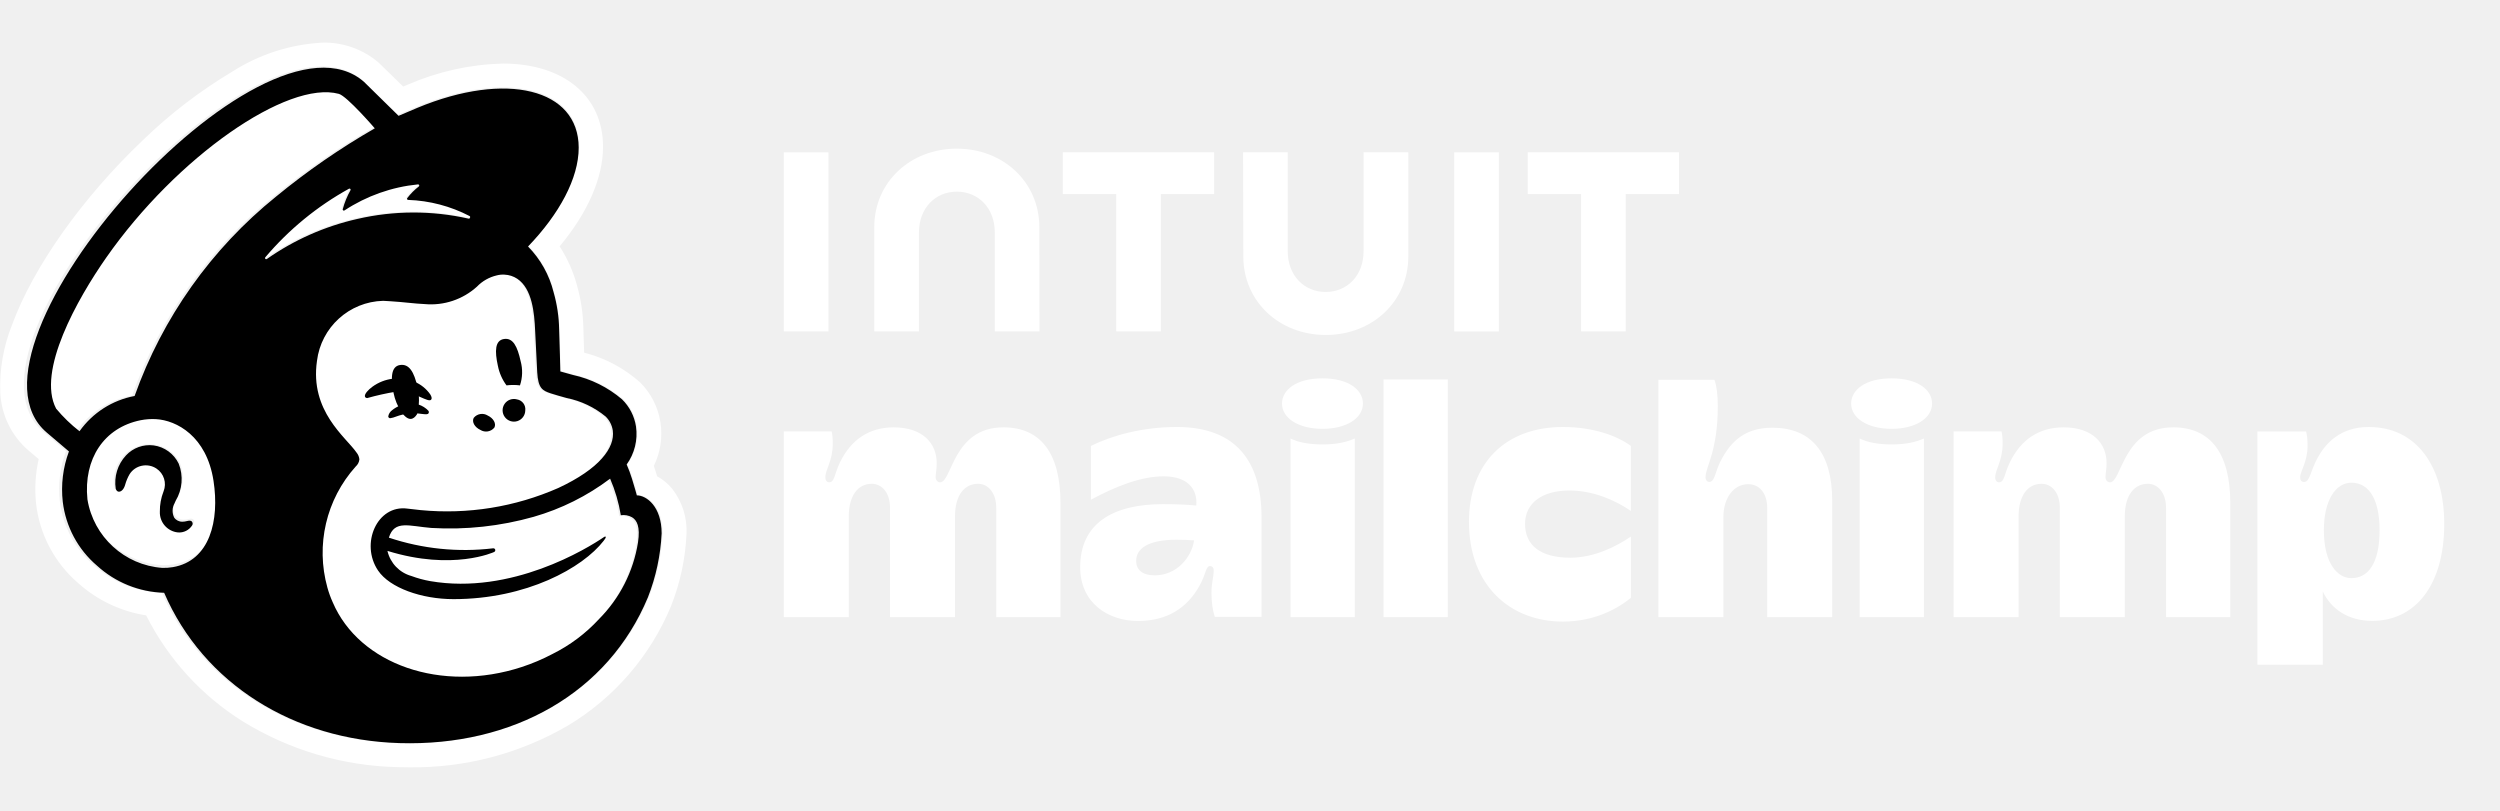
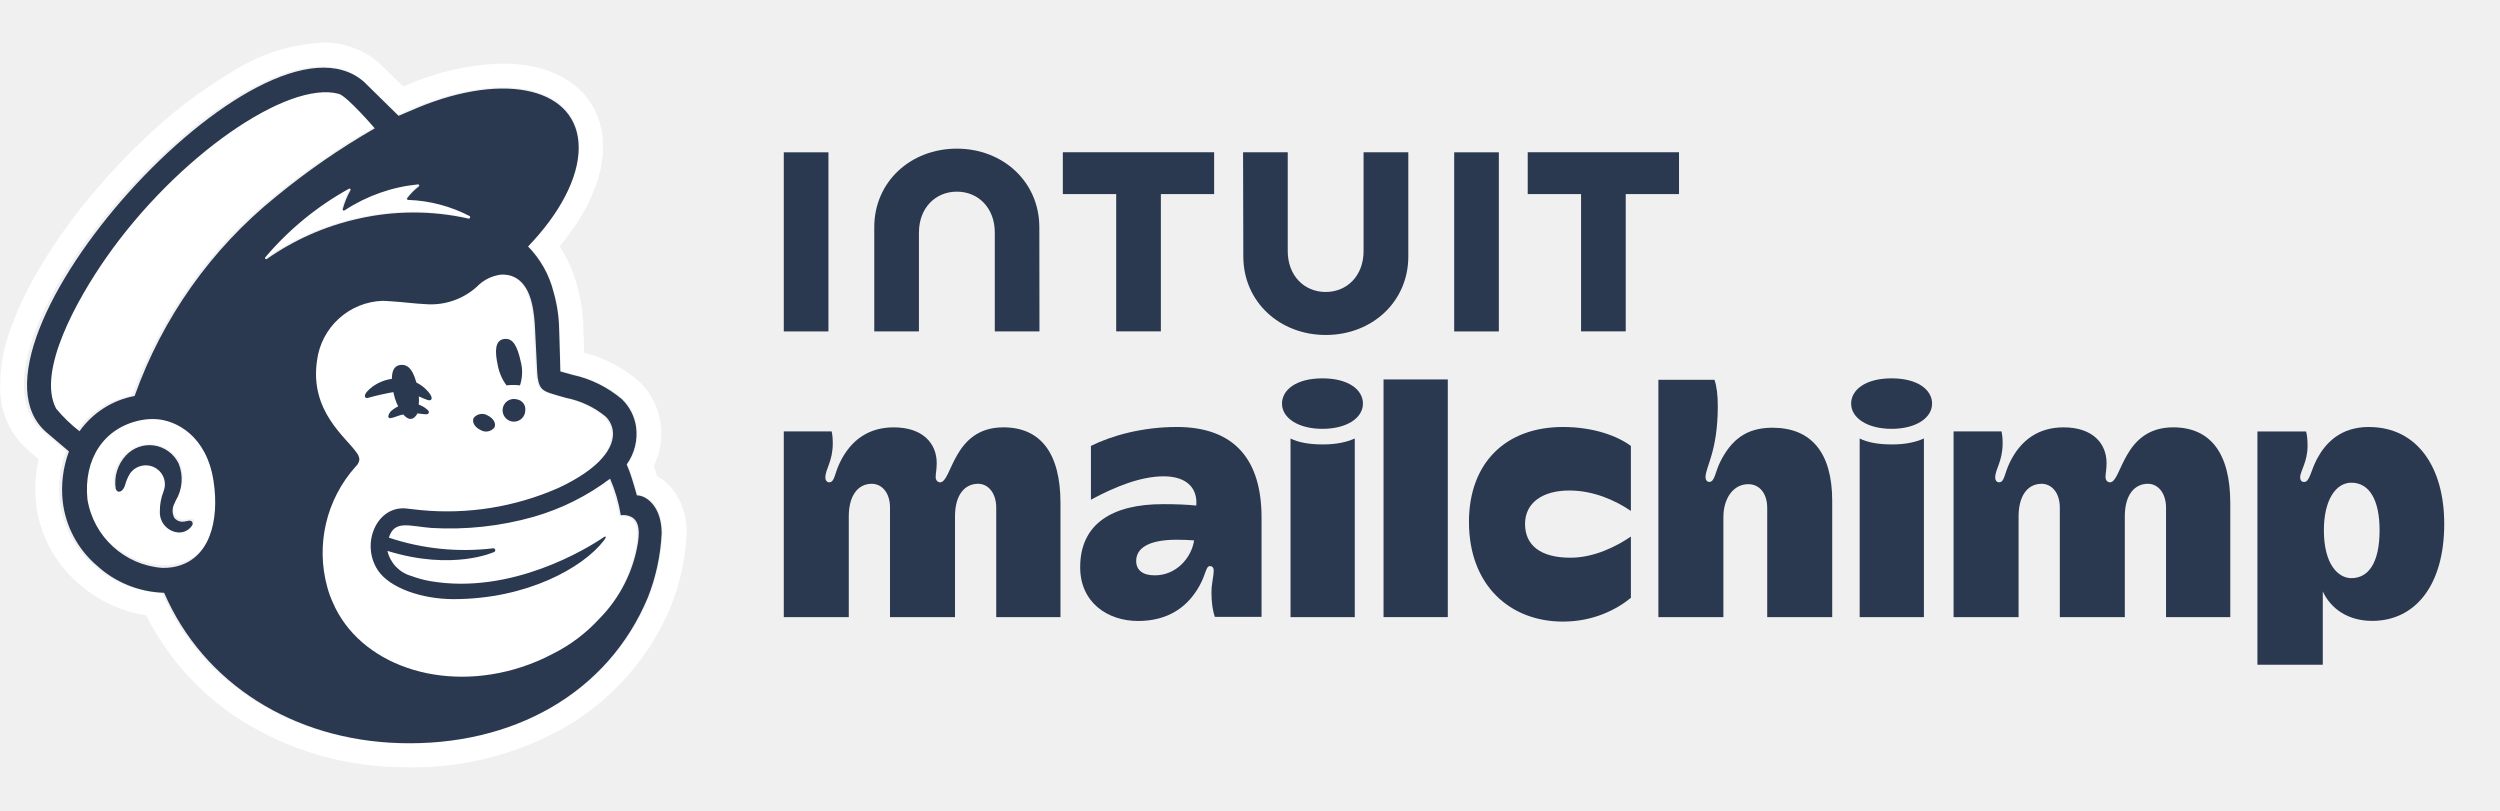
<svg xmlns="http://www.w3.org/2000/svg" class="brandLogo brandLogo--lockup--animated" aria-label="Mailchimp" width="185" height="60" viewBox="0 0 185 60" role="img">
  <g class="brandLogo__freddie">
-     <g class="brandLogo__freddie-outline">
+     <g class="brandLogo__freddie-outline" fill="#2a3850">
      <path d="M11.546,30.98a5.044,5.044,0,0,0-1.182.08,4.96,4.96,0,0,0-4.093,5.766c.283,2.672,3.132,4.926,5.77,4.993a4.428,4.428,0,0,0,.809-.054c2.854-.462,3.601-3.403,3.131-6.292C15.448,32.212,13.124,31.062,11.546,30.98Zm2.797,7.728a1.197,1.197,0,0,1-1.113.526A1.5,1.5,0,0,1,11.847,37.72a3.699,3.699,0,0,1,.287-1.478,1.342,1.342,0,0,0-.551-1.663,1.555,1.555,0,0,0-1.135-.201,1.459,1.459,0,0,0-.929.609,3.146,3.146,0,0,0-.34.76c-.015.047-.028.083-.037.107-.129.33-.336.426-.475.408a.272.272,0,0,1-.215-.201,2.799,2.799,0,0,1,.79-2.44,2.559,2.559,0,0,1,2.127-.728,2.518,2.518,0,0,1,1.931,1.333,2.918,2.918,0,0,1-.236,2.703c-.032.069-.062.132-.087.188a1.066,1.066,0,0,0-.027,1.033.763.763,0,0,0,.633.305,1.459,1.459,0,0,0,.346-.046c.147-.032.298-.066.39.044A.217.217,0,0,1,14.342,38.708Z" fill="#fff" />
      <path d="M48.018,44.188a14.892,14.892,0,0,0,1.019-4.732c0-1.994-1.129-2.821-1.848-2.821-.022-.077-.164-.597-.36-1.223a9.835,9.835,0,0,0-.398-1.067,3.864,3.864,0,0,0,.694-2.816,3.564,3.564,0,0,0-1.037-2.013,8.441,8.441,0,0,0-3.663-1.812c-.204-.057-.874-.241-.933-.259-.005-.038-.049-2.197-.089-3.124a10.694,10.694,0,0,0-.412-2.746,7.352,7.352,0,0,0-1.905-3.395c2.324-2.406,3.776-5.056,3.772-7.33-.007-4.373-5.384-5.696-12.012-2.956-.007.003-1.394.59-1.404.595-.006-.006-2.539-2.487-2.577-2.52C19.309-.611-4.316,25.611,3.237,31.979l1.651,1.396a8.091,8.091,0,0,0-.459,3.741A7.367,7.367,0,0,0,6.978,41.848a7.762,7.762,0,0,0,5.002,2.011c2.939,6.764,9.655,10.913,17.529,11.147C37.957,55.256,45.047,51.298,48.018,44.188Zm1.734-8.005a5.037,5.037,0,0,1,1.052,3.273,16.443,16.443,0,0,1-1.139,5.371l-.016.04a18.63,18.63,0,0,1-7.634,8.832A22.741,22.741,0,0,1,30.264,56.781h-.001c-.267,0-.538-.004-.806-.012a22.808,22.808,0,0,1-11.507-3.397,19.697,19.697,0,0,1-7.134-7.834A9.763,9.763,0,0,1,5.807,43.168a9.124,9.124,0,0,1-3.135-5.875,10.162,10.162,0,0,1,.19-3.32l-.766-.648a6.007,6.007,0,0,1-2.075-4.29,12.183,12.183,0,0,1,.862-4.973c1.573-4.295,5.192-9.409,9.681-13.68a36.055,36.055,0,0,1,6.622-5.08A13.749,13.749,0,0,1,23.85,3.155,6.163,6.163,0,0,1,28.026,4.641c.066.058,1.058,1.028,1.811,1.765.189-.08.325-.137.329-.139a18.87,18.87,0,0,1,7.046-1.564c4.497,0,7.407,2.412,7.413,6.144.004,2.303-1.127,4.885-3.212,7.384a10.195,10.195,0,0,1,1.272,2.843,12.503,12.503,0,0,1,.483,3.169c.02.461.041,1.202.058,1.855a9.857,9.857,0,0,1,4.143,2.2,5.29,5.29,0,0,1,1.502,2.946,5.429,5.429,0,0,1-.488,3.235c.044.126.089.262.135.406.039.126.076.247.111.363A3.741,3.741,0,0,1,49.752,36.184Z" fill="#fff" />
      <path d="M44.397,34a2.668,2.668,0,0,0,.835-2.115,1.839,1.839,0,0,0-.526-1.043,6.558,6.558,0,0,0-2.884-1.381c-.484-.137-.813-.225-1.167-.343-.63-.21-.941-.378-1.011-1.575-.031-.523-.121-2.347-.154-3.101-.057-1.32-.215-3.125-1.322-3.87a1.844,1.844,0,0,0-.947-.306,1.772,1.772,0,0,0-.562.056,2.969,2.969,0,0,0-1.472.841,5.038,5.038,0,0,1-3.845,1.298c-.775-.033-1.597-.155-2.538-.211-.183-.011-.367-.022-.55-.032a5.075,5.075,0,0,0-4.89,4.479c-.539,3.75,2.147,5.688,2.922,6.825a.954.954,0,0,1,.213.51.818.818,0,0,1-.276.537l0.0.001a9.679,9.679,0,0,0-2.09,9.017,7.491,7.491,0,0,0,.393,1.094c1.96,4.631,8.04,6.787,13.98,4.826a14.497,14.497,0,0,0,2.257-.964A11.867,11.867,0,0,0,44.218,45.931a10.433,10.433,0,0,0,2.877-5.705c.179-1.193-.083-1.655-.44-1.877a1.302,1.302,0,0,0-.83-.153,11.617,11.617,0,0,0-.79-2.724Z" fill="#fff" />
      <path d="M34.663,16.116c.096.022.157-.144.071-.192a10.747,10.747,0,0,0-4.582-1.199.083.083,0,0,1-.066-.133,4.661,4.661,0,0,1,.862-.864.086.086,0,0,0-.058-.154A12.171,12.171,0,0,0,25.411,15.506a.084.084,0,0,1-.13-.088,6.012,6.012,0,0,1,.58-1.413.081.081,0,0,0-.109-.111,22.24,22.24,0,0,0-6.243,5.094.085.085,0,0,0,.114.125A19.084,19.084,0,0,1,26.363,16.138a18.68,18.68,0,0,1,8.3-.022" fill="#fff" />
      <path d="M27.671,9.418S25.615,7.037,24.994,6.861c-3.819-1.031-12.069,4.651-17.337,12.157-2.131,3.037-5.183,8.416-3.724,11.182a11.159,11.159,0,0,0,1.743,1.679,6.496,6.496,0,0,1,4.104-2.614A33.36,33.36,0,0,1,20.313,14.481a53.792,53.792,0,0,1,7.358-5.064" fill="#fff" />
    </g>
-     <g class="brandLogo__freddie-fill">
+     <g class="brandLogo__freddie-fill" fill="#2a3850">
      <path d="M14.204,38.605a.23.23,0,0,1,.023.26,1.134,1.134,0,0,1-1.07.534,1.489,1.489,0,0,1-1.328-1.538,3.955,3.955,0,0,1,.276-1.501,1.403,1.403,0,0,0-.529-1.688,1.427,1.427,0,0,0-1.091-.204,1.399,1.399,0,0,0-.893.619,3.299,3.299,0,0,0-.327.772c-.015.048-.026.085-.035.109-.124.335-.322.433-.457.415-.063-.009-.151-.051-.207-.205a2.954,2.954,0,0,1,.759-2.479,2.381,2.381,0,0,1,2.044-.739,2.424,2.424,0,0,1,1.856,1.353,3.111,3.111,0,0,1-.227,2.745c-.031.07-.06.133-.084.191a1.136,1.136,0,0,0-.026,1.049.72.72,0,0,0,.609.309,1.334,1.334,0,0,0,.332-.047c.141-.033.287-.067.375.044m34.757.868a14.918,14.918,0,0,1-1.012,4.722C44.997,51.289,37.953,55.239,29.562,54.989c-7.823-.233-14.495-4.374-17.415-11.123a7.691,7.691,0,0,1-4.969-2.007A7.361,7.361,0,0,1,4.645,37.138a8.107,8.107,0,0,1,.456-3.733L3.461,32.011C-4.043,25.656,19.427-.511,26.934,6.057c.038.033,2.553,2.509,2.56,2.515.01-.005,1.388-.591,1.395-.594,6.584-2.735,11.926-1.414,11.933,2.949.003,2.269-1.438,4.914-3.747,7.315a7.346,7.346,0,0,1,1.892,3.388,10.706,10.706,0,0,1,.409,2.74c.04.925.084,3.079.089,3.117.059.018.725.201.927.258a8.371,8.371,0,0,1,3.64,1.808,3.56,3.56,0,0,1,1.031,2.009,3.868,3.868,0,0,1-.69,2.81,9.871,9.871,0,0,1,.396,1.065c.194.625.336,1.143.357,1.22C47.839,36.658,48.961,37.482,48.961,39.473ZM15.8,35.58c-.51-3.313-2.745-4.48-4.261-4.564a4.595,4.595,0,0,0-1.136.081c-2.706.548-4.234,2.856-3.933,5.856a6.06,6.06,0,0,0,5.544,5.071,4.025,4.025,0,0,0,.777-.055C15.534,41.501,16.252,38.514,15.8,35.58Zm4.625-21.03A53.441,53.441,0,0,1,27.735,9.497S25.692,7.121,25.075,6.946c-3.794-1.029-11.99,4.641-17.224,12.132-2.117,3.031-5.149,8.398-3.699,11.159a11.098,11.098,0,0,0,1.732,1.675,6.451,6.451,0,0,1,4.077-2.609A33.285,33.285,0,0,1,20.425,14.55Zm8.246,26.216a2.507,2.507,0,0,0,1.771,1.857,7.973,7.973,0,0,0,1.395.38c6.002,1.036,11.613-2.407,12.876-3.273.095-.065.157-.002.081.113a2.009,2.009,0,0,1-.124.177c-1.546,2-5.703,4.317-11.111,4.316-2.359-0-4.716-.834-5.581-2.114-1.343-1.987-.067-4.888,2.171-4.585.003 0.0.766.087.98.111A20.44,20.44,0,0,0,41.313,36.112c3.053-1.421,4.206-2.986,4.033-4.252a1.822,1.822,0,0,0-.526-1.035,6.583,6.583,0,0,0-2.886-1.371c-.485-.137-.814-.224-1.168-.341-.63-.208-.942-.376-1.012-1.564-.031-.52-.121-2.331-.154-3.079-.058-1.311-.215-3.103-1.324-3.843a1.854,1.854,0,0,0-.948-.304,1.789,1.789,0,0,0-.563.055,2.978,2.978,0,0,0-1.473.836,5.07,5.07,0,0,1-3.849,1.289c-.776-.032-1.598-.154-2.54-.21-.183-.011-.367-.022-.551-.032A5.065,5.065,0,0,0,23.456,26.708c-.54,3.724,2.149,5.648,2.925,6.777a.943.943,0,0,1,.214.506.811.811,0,0,1-.276.533v.001a9.556,9.556,0,0,0-2.092,8.954,7.404,7.404,0,0,0,.393,1.086c1.962,4.598,8.048,6.74,13.993,4.792a14.582,14.582,0,0,0,2.259-.957,11.874,11.874,0,0,0,3.459-2.593,10.332,10.332,0,0,0,2.88-5.665c.179-1.185-.083-1.644-.44-1.864a1.314,1.314,0,0,0-.831-.152,11.47,11.47,0,0,0-.791-2.705,17.323,17.323,0,0,1-5.663,2.825A22.865,22.865,0,0,1,31.914,39.068c-1.642-.133-2.728-.614-3.137.718a17.7,17.7,0,0,0,7.721.788.14.14,0,0,1,.153.125.149.149,0,0,1-.087.149S33.515,42.268,28.672,40.766ZM19.74,19.171a18.918,18.918,0,0,1,6.696-2.968,18.478,18.478,0,0,1,8.246-.022c.095.022.156-.143.071-.191a10.643,10.643,0,0,0-4.552-1.197.083.083,0,0,1-.065-.133,4.646,4.646,0,0,1,.857-.862.086.086,0,0,0-.058-.154,12.06,12.06,0,0,0-5.444,1.928.084.084,0,0,1-.129-.088,6.01,6.01,0,0,1,.576-1.41.081.081,0,0,0-.108-.111,22.118,22.118,0,0,0-6.202,5.084A.085.085,0,0,0,19.74,19.171ZM35.545,31.812a.791.791,0,0,0,1.04-.173c.151-.293-.068-.69-.491-.888a.791.791,0,0,0-1.04.173C34.902,31.217,35.122,31.615,35.545,31.812Zm1.297-4.751a3.581,3.581,0,0,0,.64,1.457,4.08,4.08,0,0,1,.996,0,3.081,3.081,0,0,0,.049-1.791c-.239-1.086-.562-1.744-1.231-1.641C36.627,25.187,36.603,25.974,36.841,27.061Zm1.421,2.495a.839.839,0,1,0,.607.82A.737.737,0,0,0,38.263,29.556Z" />
    </g>
-     <g class="brandLogo__freddie-eye--winking">
+     <g class="brandLogo__freddie-eye--winking" fill="#2a3850">
      <path d="M27.169,29.459c-.107-.015-.152-.061-.165-.121-.041-.187.247-.496.551-.718a3.202,3.202,0,0,1,3.114-.374,2.668,2.668,0,0,1,1.174.945c.109.177.13.315.059.387-.109.115-.388-.017-.843-.216a3.717,3.717,0,0,0-1.756-.378A19.461,19.461,0,0,0,27.169,29.459Zm4.527.932a1.722,1.722,0,0,0-1.55-.508,2.143,2.143,0,0,0-1.127.47.723.723,0,0,0-.288.45.138.138,0,0,0,.045.108.142.142,0,0,0,.097.037,1.804,1.804,0,0,0,.433-.12,3.768,3.768,0,0,1,1.905-.198c.297.033.438.052.503-.05A.167.167,0,0,0,31.696,30.391Z" />
    </g>
-     <g class="brandLogo__freddie-eye">
+     <g class="brandLogo__freddie-eye" fill="#2a3850">
      <path d="M30.855,30.663a3.998,3.998,0,0,0,.031-2.045c-.242-1.088-.607-1.71-1.285-1.607s-.695.979-.477,2.072a3.99,3.99,0,0,0,.576,1.404c.539.752.905.558,1.153.176Z" />
    </g>
  </g>
-   <g class="brandLogo__wordMark" fill="#fff" transform="translate(58,11) scale(.18)">
+   <g class="brandLogo__wordMark" fill="#2a3850" transform="translate(58,11) scale(.18)">
    <path d="M90.23,114.58c-20.7,0-21.06,22.6-25.96,22.6-1.02,0-1.83-.9-1.83-2.14,0-1.65,.43-3.08,.43-5.75,0-8.11-5.71-14.71-17.68-14.71-10.16,0-17.6,5.09-22.14,14.5-2.3,4.77-2.1,8.09-4.43,8.09-.86,0-1.53-.81-1.53-1.98,0-3.46,3.05-6.62,3.05-14.05,0-1.93-.15-3.56-.46-4.89H0v76.34H26.72v-41.42c0-8.16,3.5-13.39,9.47-13.39,3.96,0,7.48,3.46,7.48,9.79v45.02h26.72v-41.42c0-9.17,4.24-13.39,9.47-13.39,4.38,0,7.48,4.05,7.48,9.79v45.02h26.41v-46.87c0-20.48-8.13-31.15-23.51-31.15Z" />
    <rect x="246.57" y="94.88" width="26.41" height="97.71" />
    <path d="M281.69,153.51c0,25.97,16.81,40.92,38.63,40.92,12.51,0,22.07-4.95,27.94-9.77v-25.19c-5.94,4.06-15.08,8.7-24.89,8.7-12.24,0-18.63-5.08-18.63-13.89s7.37-13.74,18.17-13.74c9.78,0,18.75,3.89,25.34,8.4v-26.72c-5.58-4.15-15.43-7.79-27.94-7.79-23.42,0-38.63,14.64-38.63,39.09Z" />
    <path d="M406.43,114.73c-10.74,0-16.96,4.98-21.53,14.2-2.01,4.07-2.16,8.09-4.43,8.09-.85,0-1.53-.79-1.53-1.98,0-4.23,5.04-10.54,5.04-29.16,0-4.68-.46-8.29-1.37-10.84h-23.05v97.56h26.72v-41.09c0-7.7,4.05-13.57,10.23-13.57,4.6,0,7.79,3.74,7.79,9.79v44.87h26.72v-47.79c0-19.94-8.7-30.08-24.58-30.08Z" />
    <path d="M651.63,114.43c-11.81,0-17.84,6.73-21.21,12.95-2.67,4.92-3.06,9.65-5.35,9.65-1.12,0-1.68-.66-1.68-1.98,0-2.34,3.05-6.31,3.05-12.82,0-2.65-.21-4.63-.61-5.95h-20v95.88h26.87v-30.12c3.41,7.28,10.55,12.1,20.31,12.1,17.6,0,29.62-14.52,29.62-39.85,0-23.37-11.14-39.85-30.99-39.85Zm-7.18,62.14c-5.39,0-11.3-5.59-11.3-19.7,0-12.29,4.83-19.54,11.3-19.54,7.44,0,11.6,7.17,11.6,19.54,0,13.75-4.79,19.7-11.6,19.7Z" />
    <path d="M161.49,114.43c-13.8,0-26.44,3.41-35.22,7.78v22.11c10.22-5.52,20.7-9.61,29.89-9.61,9.84,0,14.01,5.19,13.42,12.02-3.97-.41-8.38-.58-13.73-.58-20.9,0-34,8.16-34,25.92,0,14.59,11.36,22.11,23.79,22.11s20.47-5.8,25.3-14.54c2.75-4.98,2.52-8.03,4.31-8.03,.88,0,1.49,.63,1.49,1.61,0,3.19-.91,5.05-.91,9.37,0,4.04,.53,7.44,1.37,9.91h19.21v-40.87c0-23.21-10.62-37.21-34.92-37.21Zm-9,60.99c-4.96,0-7.62-2.17-7.62-5.95,0-4.92,4.63-8.69,16.62-8.69,2.64,0,5.03,.09,7.2,.27-1.06,7.03-7.18,14.37-16.2,14.37Z" />
    <path d="M256.75,44.31V1.48h-18.39V42.12c0,10.07-6.74,16.8-15.59,16.8s-15.59-6.74-15.59-16.8V1.48h-18.36l.1,42.83c0,18.65,14.93,32.29,33.9,32.29s33.93-13.61,33.93-32.29Z" />
    <polygon points="327.77 75.12 346.13 75.12 346.13 18.68 368.04 18.68 368.04 1.48 305.84 1.48 305.84 18.68 327.77 18.68 327.77 75.12" />
    <rect x="275.61" y="1.51" width="18.36" height="73.64" />
    <polygon points="136.66 75.12 155.02 75.12 155.02 18.68 176.92 18.68 176.92 1.48 114.72 1.48 114.72 18.68 136.66 18.68 136.66 75.12" />
    <polygon points="18.36 38.34 18.36 1.51 0 1.51 0 75.14 18.36 75.14 18.36 38.34" />
    <path d="M55.57,34.48c0-10.07,6.74-16.8,15.59-16.8s15.59,6.74,15.59,16.8v40.64h18.36l-.05-42.83C105.05,13.63,90.1,0,71.13,0S37.2,13.61,37.2,32.29v42.83h18.36V34.48Z" />
    <path d="M571.17,114.58c-20.7,0-21.06,22.6-25.96,22.6-1.02,0-1.83-.9-1.83-2.14,0-1.65,.43-3.08,.43-5.75,0-8.11-5.71-14.71-17.68-14.71-10.16,0-17.6,5.09-22.14,14.5-2.3,4.77-2.1,8.09-4.43,8.09-.86,0-1.53-.81-1.53-1.98,0-3.46,3.05-6.62,3.05-14.05,0-1.93-.15-3.56-.46-4.89h-19.7v76.34h26.72v-41.42c0-8.16,3.5-13.39,9.47-13.39,3.96,0,7.48,3.46,7.48,9.79v45.02h26.72v-41.42c0-9.17,4.24-13.39,9.47-13.39,4.38,0,7.48,4.05,7.48,9.79v45.02h26.41v-46.87c0-20.48-8.13-31.15-23.51-31.15Z" />
    <path d="M455.59,121.6c-5.6,0-10.03-.81-13.28-2.44v73.44h26.41V119.16c-3.43,1.51-7.51,2.44-13.13,2.44Z" />
    <path d="M455.44,94.43c-10.92,0-16.64,4.83-16.64,10.38,0,5.98,6.77,10.38,16.64,10.38s16.64-4.4,16.64-10.38c0-5.55-5.73-10.38-16.64-10.38Z" />
    <path d="M221.61,121.6c-5.6,0-10.03-.81-13.28-2.44v73.44h26.41V119.16c-3.43,1.51-7.51,2.44-13.13,2.44Z" />
    <path d="M221.46,94.43c-10.92,0-16.64,4.83-16.64,10.38,0,5.98,6.77,10.38,16.64,10.38s16.64-4.4,16.64-10.38c0-5.55-5.73-10.38-16.64-10.38Z" />
  </g>
</svg>
